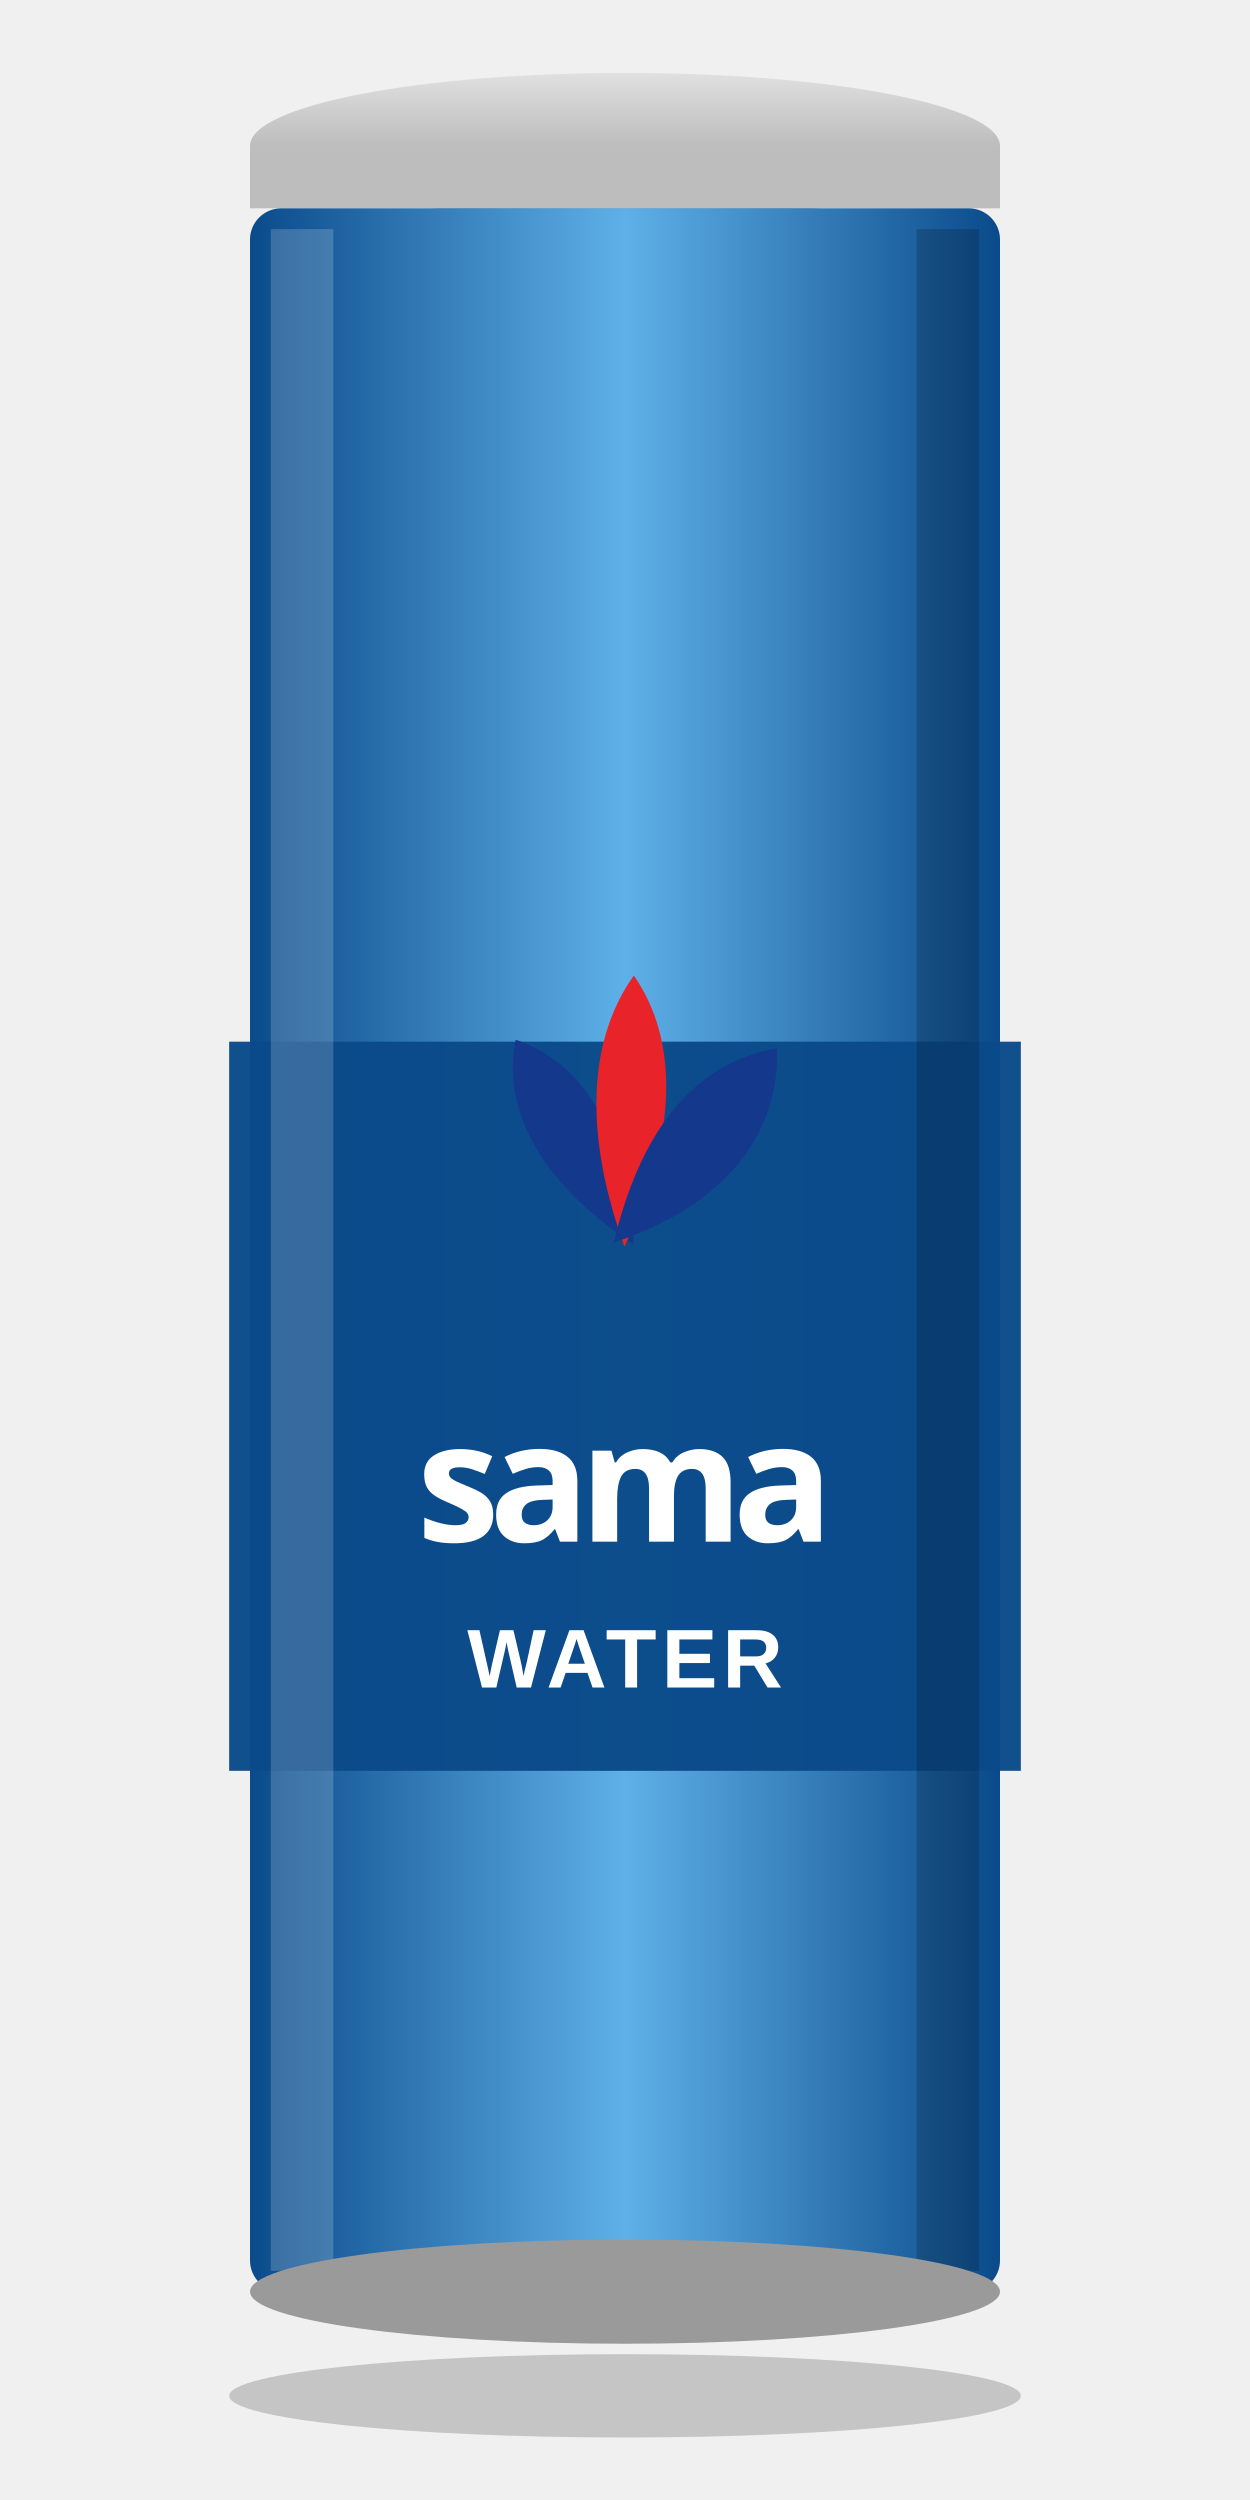
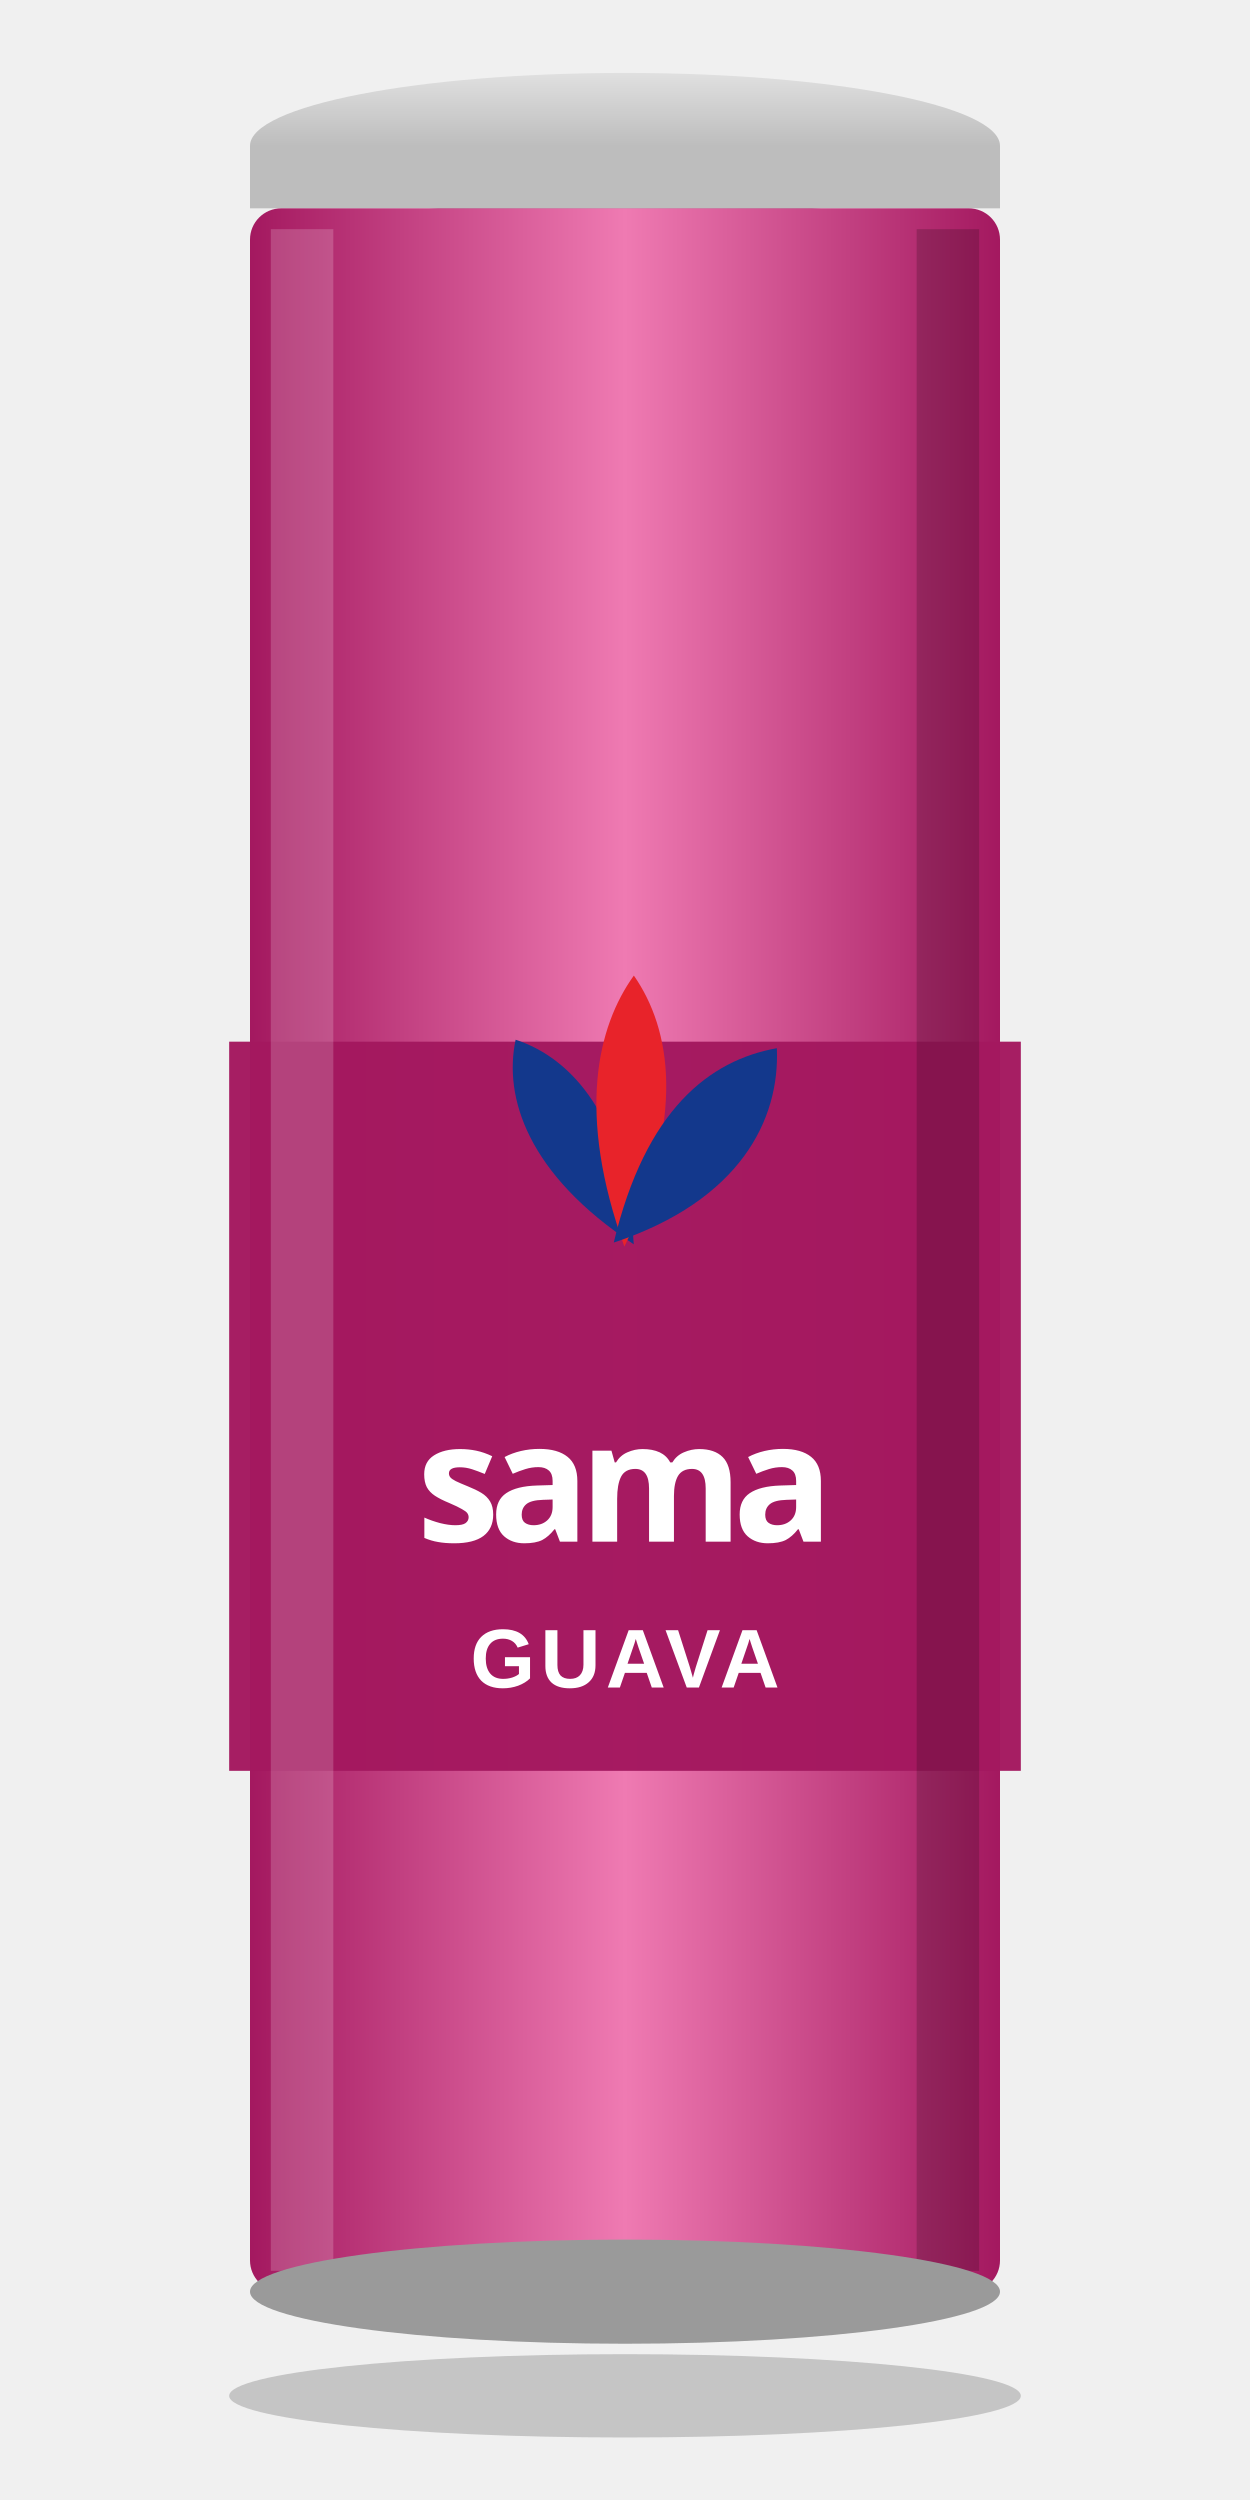
- <svg xmlns="http://www.w3.org/2000/svg" viewBox="0 0 120 240" role="img" aria-label="WATER">
+ <svg xmlns="http://www.w3.org/2000/svg" viewBox="0 0 120 240" role="img" aria-label="GUAVA">
  <defs>
    <linearGradient id="body" x1="0" x2="1" y1="0" y2="0">
-       <stop offset="0" stop-color="#0a4a8a" />
-       <stop offset="0.5" stop-color="#5fb0e8" />
-       <stop offset="1" stop-color="#0a4a8a" />
+       <stop offset="0" stop-color="#a3185f" />
+       <stop offset="0.5" stop-color="#ef7ab2" />
+       <stop offset="1" stop-color="#a3185f" />
    </linearGradient>
    <linearGradient id="top" x1="0" x2="0" y1="0" y2="1">
      <stop offset="0" stop-color="#e0e0e0" />
      <stop offset="1" stop-color="#9a9a9a" />
    </linearGradient>
  </defs>
  <ellipse cx="60" cy="230" rx="38" ry="4" fill="#000" opacity="0.18" />
  <ellipse cx="60" cy="14" rx="36" ry="7" fill="url(#top)" />
  <rect x="24" y="14" width="72" height="6" fill="#bdbdbd" />
  <rect x="24" y="20" width="72" height="200" rx="3" fill="url(#body)" />
-   <rect x="22" y="100" width="76" height="70" fill="#0a4a8a" opacity="0.97" />
+   <rect x="22" y="100" width="76" height="70" fill="#a3185f" opacity="0.97" />
  <rect x="26" y="22" width="6" height="196" fill="#ffffff" opacity="0.18" />
  <rect x="88" y="22" width="6" height="196" fill="#000000" opacity="0.18" />
  <g transform="translate(60,118)">
    <path transform="rotate(-30) scale(0.42)" d="M0,4 C-13,-22 -9,-40 0,-50 C9,-40 13,-22 0,4 Z" fill="#13388c" />
    <path transform="rotate(2) scale(0.42)" d="M0,4 C-12,-26 -8,-46 0,-58 C9,-46 13,-26 0,4 Z" fill="#e8232a" />
    <path transform="rotate(40) scale(0.42)" d="M0,4 C-14,-24 -10,-42 0,-54 C11,-42 16,-22 0,4 Z" fill="#13388c" />
  </g>
  <text x="60" y="148" text-anchor="middle" font-family="Verdana, Tahoma, sans-serif" font-size="16" font-weight="800" fill="#ffffff" letter-spacing="-1">sama</text>
-   <text x="60" y="162" text-anchor="middle" font-family="Arial, sans-serif" font-size="8" font-weight="700" fill="#ffffff" letter-spacing="0.5">WATER</text>
+   <text x="60" y="162" text-anchor="middle" font-family="Arial, sans-serif" font-size="8" font-weight="700" fill="#ffffff" letter-spacing="0.5">GUAVA</text>
  <ellipse cx="60" cy="220" rx="36" ry="5" fill="#9a9a9a" />
</svg>
